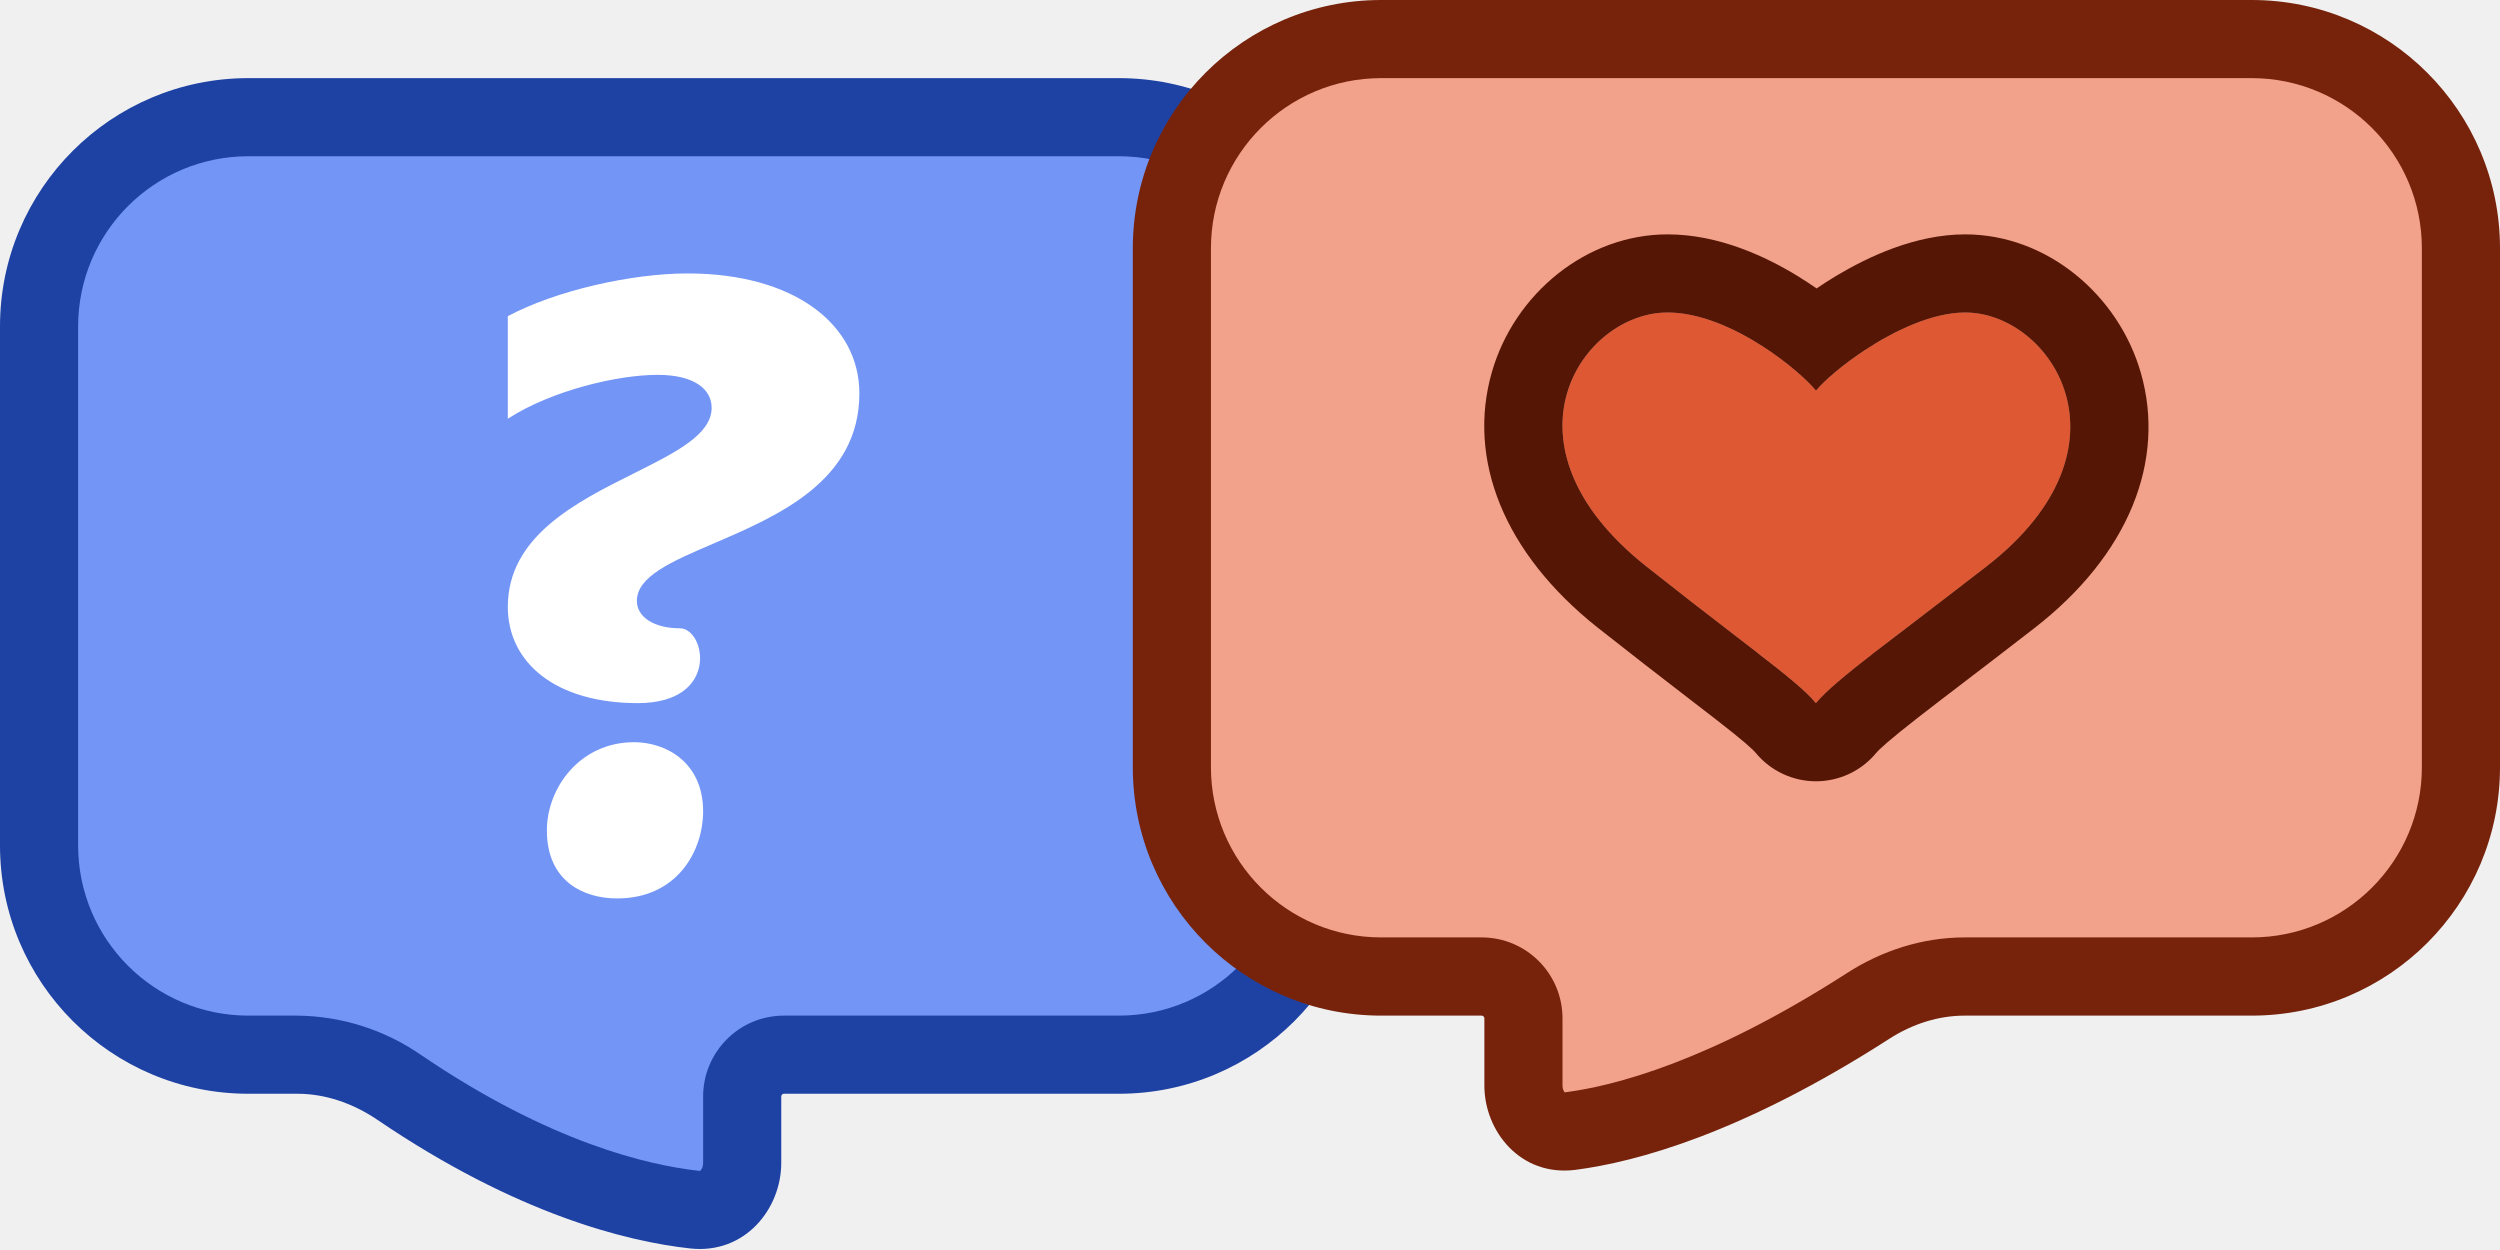
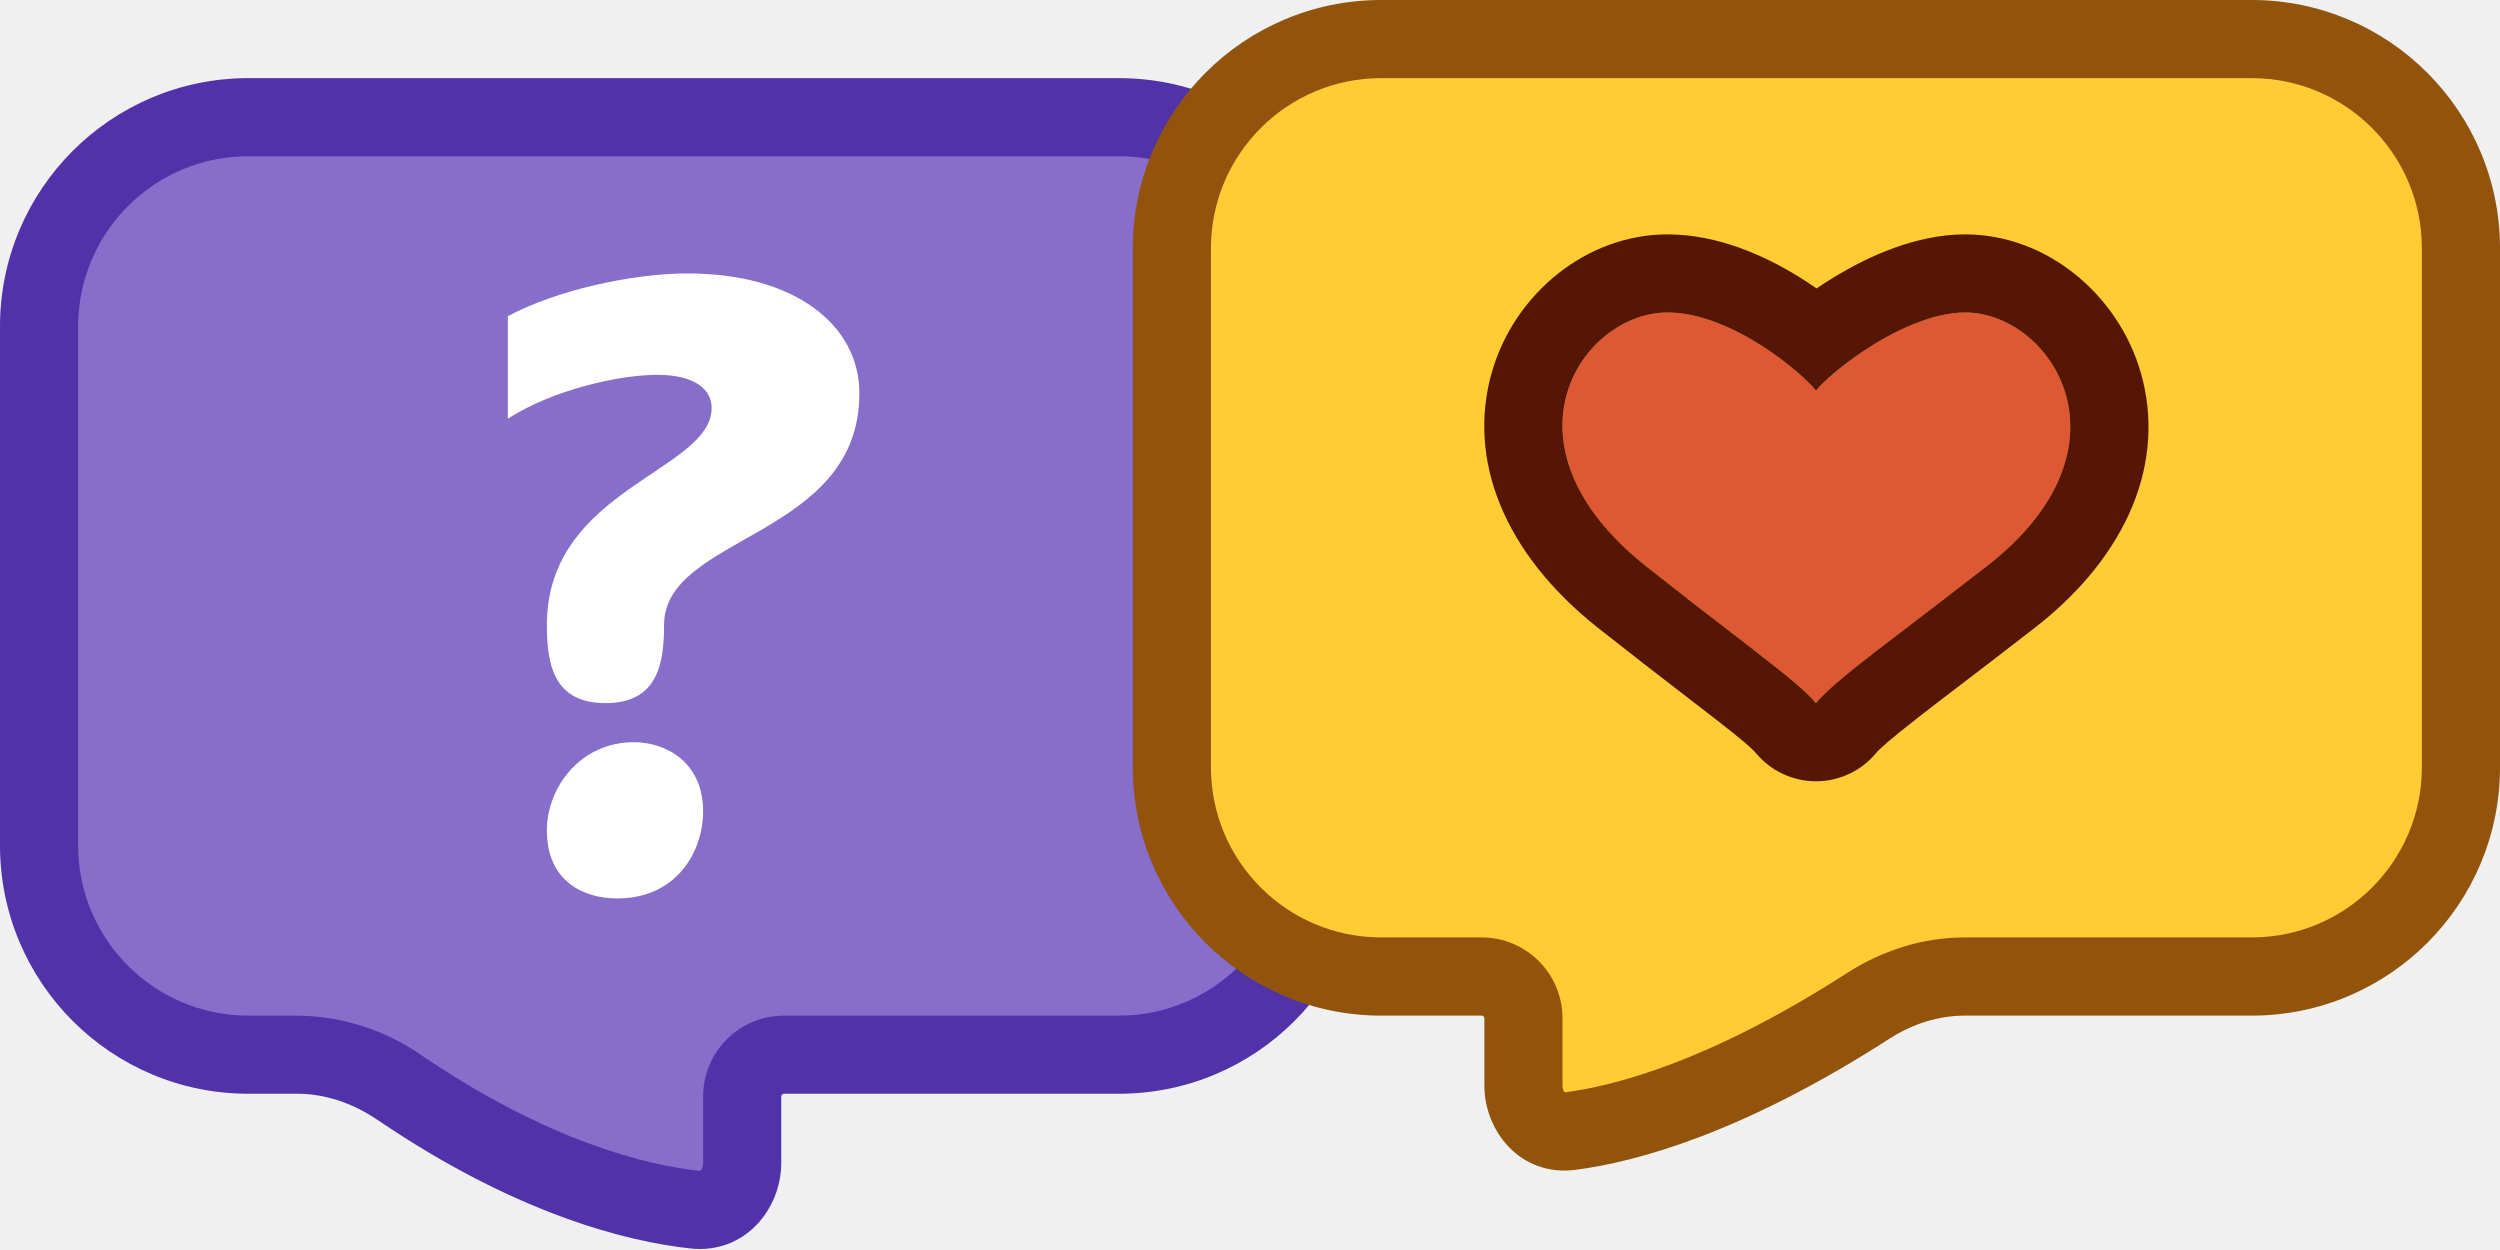
<svg xmlns="http://www.w3.org/2000/svg" fill="none" viewBox="0 0 32 16">
-   <path fill="#7295F6" d="M3.179 1.5H14.32A2.68 2.68 0 0 1 17 4.179v6.642a2.678 2.678 0 0 1-2.678 2.679h-4.288a.535.535 0 0 0-.534.536v.932c0 .314-.215.58-.53.566-.674-.028-1.984-.292-3.855-1.601a2.308 2.308 0 0 0-1.318-.433h-.618A2.68 2.68 0 0 1 .5 10.821V4.18A2.68 2.68 0 0 1 3.179 1.5Z" />
-   <path fill="#1E42A4" fill-rule="evenodd" d="M17.5 4.179A3.179 3.179 0 0 0 14.321 1H3.18A3.179 3.179 0 0 0 0 4.179v6.642A3.179 3.179 0 0 0 3.179 14h.628c.354 0 .709.12 1.024.334 1.782 1.21 3.193 1.557 4.002 1.646.702.078 1.167-.506 1.167-1.094v-.85c0-.022.017-.036.034-.036h4.288a3.178 3.178 0 0 0 3.178-3.179V4.18ZM14.321 2c1.204 0 2.179.975 2.179 2.179v6.642A2.178 2.178 0 0 1 14.322 13h-4.288C9.459 13 9 13.467 9 14.036v.85c0 .051-.02.081-.03.093a.028.028 0 0 1-.01.007s-.005.002-.017 0c-.647-.071-1.904-.362-3.55-1.48A2.833 2.833 0 0 0 3.807 13H3.18A2.179 2.179 0 0 1 1 10.821V4.18C1 2.975 1.975 2 3.179 2H14.32Z" clip-rule="evenodd" />
-   <path fill="#fff" d="M6.5 7.768C6.5 8.478 7.107 9 8.163 9s.869-.958.539-.958c-.33 0-.55-.144-.55-.35 0-.314.445-.505.984-.736.823-.354 1.864-.8 1.864-1.921 0-.876-.825-1.535-2.2-1.535-.714 0-1.684.218-2.3.547V5.36c.572-.37 1.421-.562 1.916-.562.473 0 .693.185.693.422 0 .342-.46.571-.993.838-.738.368-1.616.807-1.616 1.71Zm.5 2.861c0-.543.422-1.129 1.116-1.129.408 0 .884.257.884.886 0 .5-.327 1.114-1.102 1.114-.422 0-.898-.214-.898-.871Z" />
-   <path fill="#F2A18A" d="M28.821.5H17.68A2.68 2.68 0 0 0 15 3.179V9.82a2.68 2.68 0 0 0 2.679 2.679h1.286c.296 0 .535.24.535.536v.86c0 .347.258.626.602.582.697-.09 1.987-.427 3.811-1.602a2.286 2.286 0 0 1 1.234-.376h3.675c1.48 0 2.678-1.2 2.678-2.679V3.18A2.68 2.68 0 0 0 28.821.5Z" />
-   <path fill="#77230C" fill-rule="evenodd" d="M14.5 3.179A3.179 3.179 0 0 1 17.679 0H28.82A3.179 3.179 0 0 1 32 3.179V9.82A3.178 3.178 0 0 1 28.822 13h-3.675c-.333 0-.666.105-.963.296-1.88 1.21-3.239 1.577-4.018 1.678-.706.09-1.166-.497-1.166-1.078v-.86a.036.036 0 0 0-.035-.036h-1.286A3.179 3.179 0 0 1 14.5 9.821V3.18ZM17.679 1A2.179 2.179 0 0 0 15.5 3.179V9.82c0 1.204.975 2.179 2.179 2.179h1.286c.574 0 1.035.466 1.035 1.036v.86c0 .05.019.077.026.084a.018.018 0 0 0 .002.002h.01c.615-.08 1.835-.387 3.604-1.526.441-.284.96-.456 1.505-.456h3.675A2.178 2.178 0 0 0 31 9.821V3.18A2.179 2.179 0 0 0 28.821 1H17.68Z" clip-rule="evenodd" />
-   <path fill="#DE5833" d="M23.245 5c-.244-.294-1.126-1-1.9-1-1.098 0-2.245 1.688-.272 3.25 1.358 1.075 1.928 1.456 2.172 1.75.244-.294.878-.739 2.182-1.75C27.4 5.72 26.253 4 25.155 4c-.733 0-1.666.706-1.91 1Z" />
+   <path fill="#876ECB" d="M3.179 1.5H14.32A2.68 2.68 0 0 1 17 4.179v6.642a2.678 2.678 0 0 1-2.678 2.679h-4.288a.535.535 0 0 0-.534.536v.932c0 .314-.215.58-.53.566-.674-.028-1.984-.292-3.855-1.601a2.308 2.308 0 0 0-1.318-.433h-.618A2.68 2.68 0 0 1 .5 10.821V4.18A2.68 2.68 0 0 1 3.179 1.5" />
+   <path fill="#5132A9" fill-rule="evenodd" d="M17.5 4.179A3.179 3.179 0 0 0 14.321 1H3.18A3.179 3.179 0 0 0 0 4.179v6.642A3.179 3.179 0 0 0 3.179 14h.628c.354 0 .709.12 1.024.334 1.782 1.21 3.193 1.557 4.002 1.646.702.078 1.167-.506 1.167-1.094v-.85c0-.022.017-.036.034-.036h4.288a3.178 3.178 0 0 0 3.178-3.179V4.18ZM14.321 2c1.204 0 2.179.975 2.179 2.179v6.642A2.178 2.178 0 0 1 14.322 13h-4.288C9.459 13 9 13.467 9 14.036v.85c0 .051-.02.081-.03.093a.028.028 0 0 1-.01.007s-.005.002-.017 0c-.647-.071-1.904-.362-3.55-1.48A2.833 2.833 0 0 0 3.807 13H3.18A2.179 2.179 0 0 1 1 10.821V4.18C1 2.975 1.975 2 3.179 2H14.32Z" clip-rule="evenodd" />
+   <path fill="#fff" d="M7.75 9C7.084 9 7 8.5 7 8c0-1.75 2.109-1.966 2.109-2.78 0-.237-.22-.422-.693-.422-.495 0-1.344.192-1.916.562V4.047c.616-.33 1.586-.547 2.3-.547 1.375 0 2.2.66 2.2 1.535C11 6.889 8.5 6.844 8.5 8c0 .5-.084 1-.75 1m.366.5C7.422 9.5 7 10.086 7 10.629c0 .657.476.871.898.871.775 0 1.102-.614 1.102-1.114 0-.629-.476-.886-.884-.886" />
+   <path fill="#FC3" d="M28.821.5H17.68A2.68 2.68 0 0 0 15 3.179V9.82a2.68 2.68 0 0 0 2.679 2.679h1.286c.296 0 .535.24.535.536v.86c0 .347.258.626.602.582.697-.09 1.987-.427 3.811-1.602a2.286 2.286 0 0 1 1.234-.376h3.675c1.48 0 2.678-1.2 2.678-2.679V3.18A2.68 2.68 0 0 0 28.821.5" />
+   <path fill="#92540C" fill-rule="evenodd" d="M14.5 3.179A3.179 3.179 0 0 1 17.679 0H28.82A3.179 3.179 0 0 1 32 3.179V9.82A3.178 3.178 0 0 1 28.822 13h-3.675c-.333 0-.666.105-.963.296-1.88 1.21-3.239 1.577-4.018 1.678-.706.09-1.166-.497-1.166-1.078v-.86a.036.036 0 0 0-.035-.036h-1.286A3.179 3.179 0 0 1 14.5 9.821V3.18ZM17.679 1A2.179 2.179 0 0 0 15.5 3.179V9.82c0 1.204.975 2.179 2.179 2.179h1.286c.574 0 1.035.466 1.035 1.036v.86c0 .05.019.077.026.084a.018.018 0 0 0 .002.002h.01c.615-.08 1.835-.387 3.604-1.526.441-.284.96-.456 1.505-.456h3.675A2.178 2.178 0 0 0 31 9.821V3.18A2.179 2.179 0 0 0 28.821 1H17.68Z" clip-rule="evenodd" />
+   <path fill="#DE5833" d="M23.245 5c-.244-.294-1.126-1-1.9-1-1.098 0-2.245 1.688-.272 3.25 1.358 1.075 1.928 1.456 2.172 1.75.244-.294.878-.739 2.182-1.75C27.4 5.72 26.253 4 25.155 4c-.733 0-1.666.706-1.91 1" />
  <path fill="#551605" fill-rule="evenodd" d="m22.486 8.348-.252-.194a95.644 95.644 0 0 1-1.161-.904C19.1 5.687 20.246 4 21.345 4c.412 0 .854.2 1.214.431.317.204.571.431.686.569.104-.126.334-.326.62-.515.384-.253.87-.485 1.29-.485 1.098 0 2.244 1.72.272 3.25-.355.275-.66.508-.921.708L24 8.345c-.389.302-.627.5-.756.655-.133-.16-.361-.344-.759-.652Zm.767-4.656a4.38 4.38 0 0 1 .249-.16C23.906 3.29 24.513 3 25.154 3c1.044 0 1.964.773 2.25 1.777.318 1.115-.148 2.32-1.364 3.263-.378.293-.674.519-.925.711-.211.161-.39.298-.562.432-.37.288-.498.407-.539.456a1 1 0 0 1-1.539 0c-.039-.047-.148-.149-.512-.431l-.332-.256a113.69 113.69 0 0 1-1.18-.918c-1.206-.956-1.675-2.157-1.355-3.271C19.386 3.755 20.31 3 21.345 3c.659 0 1.263.287 1.671.537.08.05.16.102.237.155Z" clip-rule="evenodd" />
</svg>
